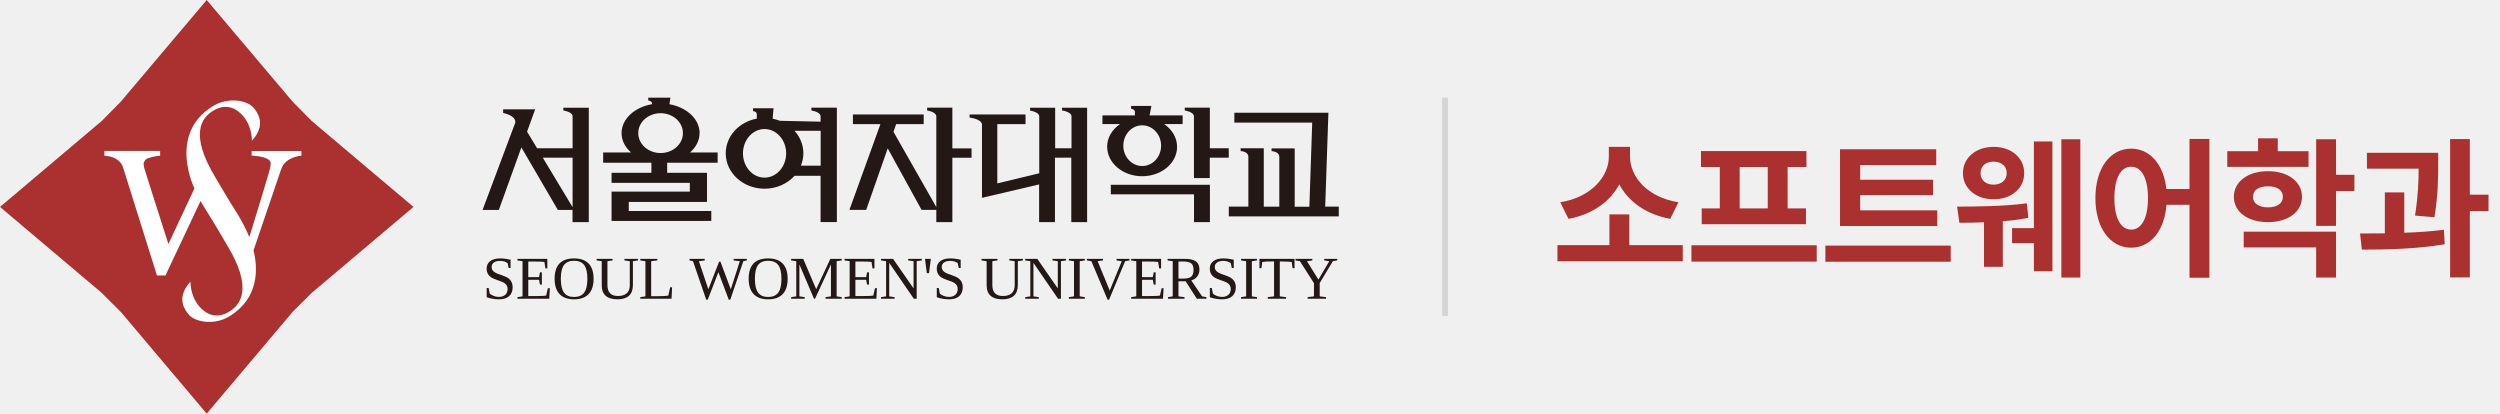
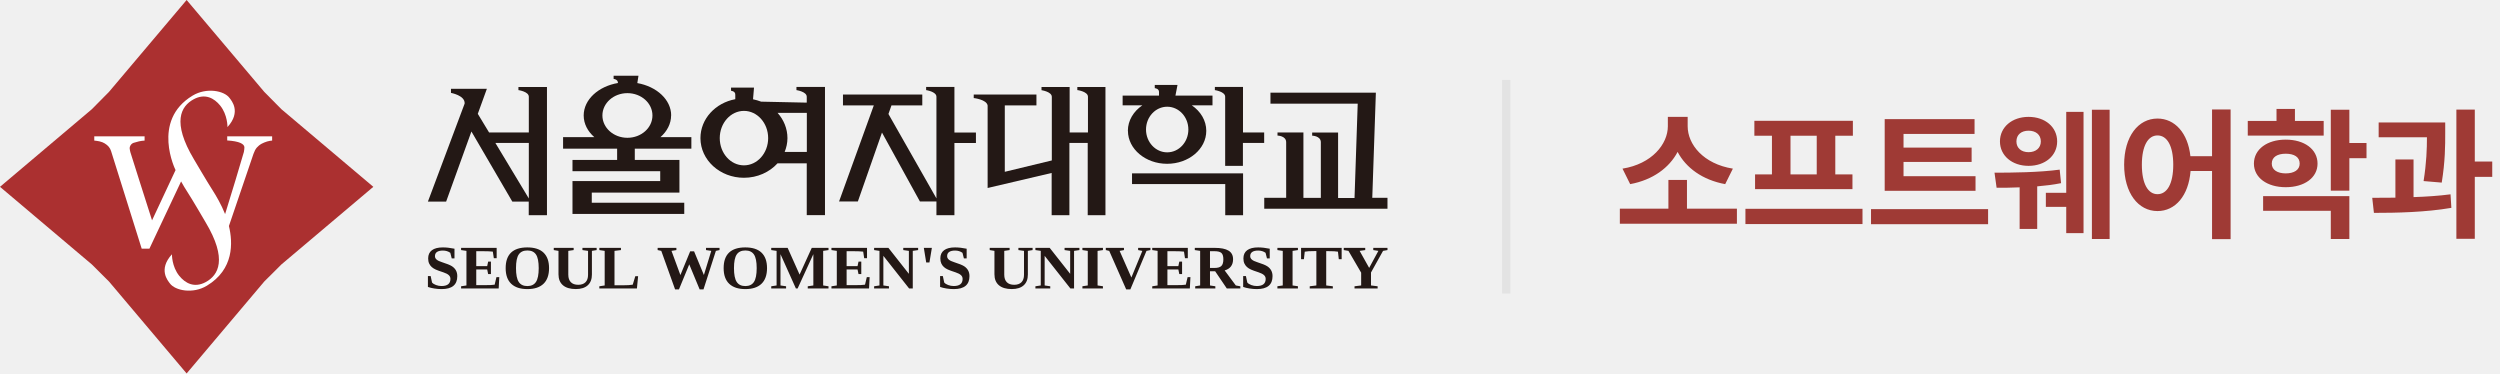
- <svg xmlns="http://www.w3.org/2000/svg" width="435.18" height="72" viewBox="0 0 435.18 72" fill="none">
+ <svg xmlns="http://www.w3.org/2000/svg" width="481.99" height="72" viewBox="0 0 481.99 72" fill="none">
  <g>
    <path d="M54.257 50.98L71.975 36.019L54.257 21.058L50.942 17.705L35.981 0L21.02 17.705L17.705 21.058L0 36.019L17.705 50.98L21.02 54.283L35.981 72L50.942 54.283L54.257 50.98Z" fill="#AB3030" />
    <path id="Vector_2" d="M43.805 26.265V27.078C44.973 27.154 45.811 27.319 46.332 27.548C46.853 27.776 47.12 28.068 47.12 28.411C47.12 28.653 47.081 28.945 47.018 29.3C46.954 29.643 43.995 39.423 43.398 41.277C42.662 39.423 41.633 37.683 40.947 36.616C40.007 35.168 37.391 30.71 37.391 30.71C33.085 23.496 34.901 20.474 37.315 19.153C39.55 17.921 41.315 18.949 42.446 20.346C43.906 22.15 43.855 24.5 43.855 24.5C46.561 21.54 44.605 19.369 44.262 18.899C43.233 17.476 39.817 16.816 37.137 18.429C29.097 23.268 33.847 32.793 33.847 32.793L29.313 42.484C28.03 38.419 25.389 30.228 25.135 29.338C25.109 29.237 25.084 29.11 25.046 28.945C25.02 28.78 24.995 28.64 24.995 28.551C24.995 28.297 25.198 27.726 25.77 27.535C26.405 27.332 27.116 27.141 27.878 27.103V26.278H18.175V27.103C18.48 27.129 18.822 27.179 19.191 27.256C19.572 27.345 19.902 27.471 20.169 27.637C20.512 27.84 20.766 28.056 20.969 28.297C21.172 28.538 21.312 28.818 21.413 29.123C21.82 30.405 26.214 44.427 27.319 47.945H28.805L34.914 34.978C35.321 35.727 35.727 36.387 36.057 36.895C37.01 38.343 39.613 42.814 39.613 42.814C43.932 50.015 42.09 53.051 39.69 54.371C37.442 55.603 35.689 54.575 34.559 53.178C33.098 51.374 33.149 49.025 33.149 49.025C30.444 51.984 32.399 54.156 32.742 54.626C33.771 56.048 37.2 56.708 39.867 55.095C45.126 51.933 44.91 46.776 44.135 43.576C44.808 41.595 48.085 31.968 48.872 29.656C49.05 29.148 49.266 28.742 49.507 28.462C49.748 28.183 50.066 27.916 50.46 27.7C50.777 27.535 51.12 27.395 51.489 27.281C51.857 27.179 52.174 27.116 52.467 27.103V26.29H43.83L43.805 26.265Z" fill="white" />
  </g>
-   <g transform="translate(84 17)">
+   <g transform="translate(82.5 14.6) scale(1.24126)">
    <path d="M109.365 16.828H123.844V21.667H126.613V15.165H109.365V16.828Z" fill="#231815" />
    <path id="Vector_2" d="M14.072 2.235C14.072 2.235 15.673 2.464 15.673 3.264V8.814H9.5L7.748 5.919L9.157 2.032H3.582V2.667C3.582 2.667 5.804 3.061 5.703 4.331L0 19.546H2.832L6.757 8.662L13.107 19.546H15.66V21.667H18.492V1.753H14.06V2.248L14.072 2.235ZM10.478 10.44H15.673V19.064L10.478 10.44Z" fill="#231815" />
    <path id="Vector_3" d="M129.89 10.44V8.814H126.601V1.74H122.232V2.235C122.232 2.235 123.832 2.464 123.832 3.264V13.996H126.588V10.44H129.877H129.89Z" fill="#231815" />
    <path id="Vector_4" d="M81.792 1.74H77.385V2.235C77.385 2.235 78.985 2.464 78.985 3.264V19.051L71.53 5.944L72 4.61H76.788V2.921H64.468V4.61H69.257L63.859 19.534H66.78L70.527 8.827L76.42 19.534H78.985V21.667H81.779V10.453H85.12V8.827H81.779V1.753L81.792 1.74Z" fill="#231815" />
    <path id="Vector_5" d="M57.242 2.235C57.242 2.235 58.842 2.464 58.842 3.264V4.179L51.755 4.026C51.349 3.874 50.93 3.747 50.498 3.658L50.65 1.842H47.082V2.337C47.082 2.337 47.793 2.375 47.742 2.997V3.645C44.656 4.217 42.331 6.693 42.331 9.691C42.331 13.094 45.354 15.85 49.088 15.85C51.184 15.85 53.064 14.974 54.308 13.602H58.842V21.655H61.675V1.74H57.242V2.235ZM49.088 13.92C47.005 13.92 45.329 12.027 45.329 9.691C45.329 7.354 47.018 5.461 49.088 5.461C51.158 5.461 52.848 7.354 52.848 9.691C52.848 12.027 51.158 13.92 49.088 13.92ZM58.842 11.837H55.413C55.68 11.164 55.845 10.44 55.845 9.691C55.845 8.205 55.261 6.833 54.308 5.766H58.855V11.837H58.842Z" fill="#231815" />
    <path id="Vector_6" d="M108.73 8.56C108.73 11.38 111.461 13.679 114.814 13.679C118.167 13.679 120.898 11.393 120.898 8.56C120.898 6.96 120.021 5.537 118.65 4.598H121.863V3.086H116.109L116.427 1.435H112.896V1.931C112.896 1.931 113.607 1.969 113.557 2.591V3.086H107.905V4.598H110.966C109.594 5.537 108.718 6.96 108.718 8.56H108.73ZM114.827 4.814C116.643 4.814 118.116 6.401 118.116 8.357C118.116 10.313 116.643 11.9 114.827 11.9C113.01 11.9 111.537 10.313 111.537 8.357C111.537 6.401 113.01 4.814 114.827 4.814Z" fill="#231815" />
    <path id="Vector_7" d="M100.92 2.235C100.92 2.235 102.52 2.464 102.52 3.264V8.814H99.675V1.753H95.306V2.248C95.306 2.248 96.906 2.477 96.906 3.277V13.158L89.603 14.923V4.61H94.518V2.921H84.777V3.467C84.777 3.467 86.784 3.683 86.936 4.623V17.438L96.881 15.101V21.667H99.637V10.44H102.482V21.667H105.238V1.753H100.869V2.248L100.92 2.235Z" fill="#231815" />
    <path id="Vector_8" d="M146.68 18.988L147.239 2.629H130.867V4.344H144.419L143.924 18.988H141.371V8.827H137.345V9.31C137.345 9.31 138.691 9.335 138.691 10.338V18.975H135.986V8.814H131.96V9.297C131.96 9.297 133.306 9.322 133.306 10.326V18.962H129.902V20.664H149.042V18.962H146.692L146.68 18.988Z" fill="#231815" />
    <path id="Vector_9" d="M37.784 6.173C37.784 3.721 35.536 1.676 32.526 1.143L32.704 0H28.843V0.495C28.843 0.495 29.529 0.533 29.516 1.13C26.468 1.651 24.195 3.709 24.195 6.173C24.195 7.468 24.817 8.636 25.846 9.538H20.994V11.329H29.389V13.082H22.455V14.834H36.082V16.358H22.455V21.464H39.816V19.724H25.452V18.149H39.067V13.082H32.133V11.329H40.921V9.538H36.12C37.149 8.636 37.772 7.455 37.772 6.173H37.784ZM30.989 9.64C28.843 9.64 27.103 8.09 27.103 6.173C27.103 4.255 28.843 2.705 30.989 2.705C33.136 2.705 34.876 4.255 34.876 6.173C34.876 8.09 33.136 9.64 30.989 9.64Z" fill="#231815" />
  </g>
-   <path d="M84.719 50.132H85.056L85.237 51.068Q85.429 51.312 85.897 51.498Q86.365 51.684 86.821 51.684Q87.545 51.684 87.952 51.314Q88.358 50.944 88.358 50.292Q88.358 49.919 88.2 49.676Q88.042 49.433 87.786 49.265Q87.53 49.096 87.204 48.98Q86.878 48.863 86.534 48.744Q86.189 48.625 85.863 48.48Q85.537 48.336 85.281 48.113Q85.025 47.89 84.867 47.562Q84.709 47.233 84.709 46.752Q84.709 45.924 85.33 45.453Q85.951 44.982 87.054 44.982Q87.892 44.982 88.876 45.204V46.648H88.539L88.358 45.799Q87.83 45.416 87.054 45.416Q86.36 45.416 85.969 45.698Q85.579 45.981 85.579 46.477Q85.579 46.814 85.736 47.036Q85.894 47.259 86.151 47.417Q86.407 47.575 86.735 47.689Q87.064 47.802 87.408 47.924Q87.752 48.046 88.081 48.198Q88.41 48.351 88.666 48.587Q88.922 48.822 89.08 49.161Q89.238 49.5 89.238 49.997Q89.238 51.001 88.622 51.552Q88.006 52.104 86.847 52.104Q86.288 52.104 85.724 52.005Q85.159 51.907 84.719 51.736ZM90.069 51.726 90.959 51.586V45.468L90.069 45.334V45.059H95.276V46.721H94.934L94.769 45.598Q94.189 45.525 93.092 45.525H91.958V48.237H93.832L93.992 47.409H94.323V49.542H93.992L93.832 48.703H91.958V51.534H93.325Q94.66 51.534 95.074 51.451L95.369 50.168H95.711L95.612 52.0H90.069ZM97.623 48.522Q97.623 50.194 98.182 50.944Q98.741 51.695 99.932 51.695Q101.117 51.695 101.681 50.944Q102.245 50.194 102.245 48.522Q102.245 46.86 101.684 46.128Q101.122 45.396 99.932 45.396Q98.736 45.396 98.18 46.128Q97.623 46.86 97.623 48.522ZM96.542 48.522Q96.542 44.982 99.932 44.982Q101.609 44.982 102.468 45.88Q103.327 46.778 103.327 48.522Q103.327 50.292 102.458 51.198Q101.588 52.104 99.932 52.104Q98.281 52.104 97.411 51.2Q96.542 50.297 96.542 48.522ZM109.629 45.468 108.697 45.334V45.059H111.063V45.334L110.172 45.468V49.614Q110.172 50.861 109.487 51.482Q108.801 52.104 107.496 52.104Q106.115 52.104 105.429 51.48Q104.743 50.856 104.743 49.712V45.468L103.853 45.334V45.059H106.627V45.334L105.737 45.468V49.635Q105.737 51.524 107.574 51.524Q108.568 51.524 109.098 51.053Q109.629 50.582 109.629 49.655ZM114.419 45.334 113.348 45.468V51.555H114.714Q115.817 51.555 116.334 51.451L116.655 50.007H116.992L116.899 52.0H111.459V51.726L112.349 51.586V45.468L111.459 45.334V45.059H114.419ZM127.127 52.16H126.852L125.051 47.378L123.203 52.16H122.929L120.631 45.468L120.026 45.334V45.059H122.676V45.334L121.656 45.468L123.307 50.359L125.175 45.546H125.408L127.21 50.359L128.783 45.468L127.701 45.334V45.059H129.999V45.334L129.394 45.468ZM131.405 48.522Q131.405 50.194 131.964 50.944Q132.523 51.695 133.713 51.695Q134.898 51.695 135.463 50.944Q136.027 50.194 136.027 48.522Q136.027 46.86 135.465 46.128Q134.904 45.396 133.713 45.396Q132.518 45.396 131.961 46.128Q131.405 46.86 131.405 48.522ZM130.323 48.522Q130.323 44.982 133.713 44.982Q135.39 44.982 136.249 45.88Q137.109 46.778 137.109 48.522Q137.109 50.292 136.239 51.198Q135.369 52.104 133.713 52.104Q132.062 52.104 131.193 51.2Q130.323 50.297 130.323 48.522ZM141.873 52.0H141.692L139.151 46.032V51.586L140.082 51.726V52.0H137.717V51.726L138.607 51.586V45.468L137.717 45.334V45.059H139.818L142.075 50.339L144.539 45.059H146.526V45.334L145.636 45.468V51.586L146.526 51.726V52.0H143.711V51.726L144.642 51.586V46.032ZM147.01 51.726 147.901 51.586V45.468L147.01 45.334V45.059H152.217V46.721H151.876L151.71 45.598Q151.13 45.525 150.033 45.525H148.9V48.237H150.773L150.934 47.409H151.265V49.542H150.934L150.773 48.703H148.9V51.534H150.266Q151.601 51.534 152.015 51.451L152.31 50.168H152.652L152.554 52.0H147.01ZM159.026 45.468 158.095 45.334V45.059H160.46V45.334L159.57 45.468V52.0H159.068L154.787 45.758V51.586L155.719 51.726V52.0H153.354V51.726L154.244 51.586V45.468L153.354 45.334V45.059H155.455L159.026 50.199ZM161.017 45.059H162.036L161.716 47.549H161.333ZM163.069 50.132H163.406L163.587 51.068Q163.778 51.312 164.247 51.498Q164.715 51.684 165.171 51.684Q165.895 51.684 166.302 51.314Q166.708 50.944 166.708 50.292Q166.708 49.919 166.55 49.676Q166.392 49.433 166.136 49.265Q165.88 49.096 165.554 48.98Q165.228 48.863 164.884 48.744Q164.539 48.625 164.213 48.48Q163.887 48.336 163.631 48.113Q163.375 47.89 163.217 47.562Q163.059 47.233 163.059 46.752Q163.059 45.924 163.68 45.453Q164.301 44.982 165.404 44.982Q166.242 44.982 167.226 45.204V46.648H166.889L166.708 45.799Q166.18 45.416 165.404 45.416Q164.71 45.416 164.319 45.698Q163.929 45.981 163.929 46.477Q163.929 46.814 164.086 47.036Q164.244 47.259 164.5 47.417Q164.757 47.575 165.085 47.689Q165.414 47.802 165.758 47.924Q166.102 48.046 166.431 48.198Q166.76 48.351 167.016 48.587Q167.272 48.822 167.43 49.161Q167.588 49.5 167.588 49.997Q167.588 51.001 166.972 51.552Q166.356 52.104 165.197 52.104Q164.638 52.104 164.073 52.005Q163.509 51.907 163.069 51.736ZM176.631 45.468 175.699 45.334V45.059H178.064V45.334L177.174 45.468V49.614Q177.174 50.861 176.488 51.482Q175.803 52.104 174.498 52.104Q173.116 52.104 172.43 51.48Q171.745 50.856 171.745 49.712V45.468L170.854 45.334V45.059H173.629V45.334L172.738 45.468V49.635Q172.738 51.524 174.576 51.524Q175.57 51.524 176.1 51.053Q176.631 50.582 176.631 49.655ZM184.133 45.468 183.202 45.334V45.059H185.567V45.334L184.677 45.468V52.0H184.175L179.894 45.758V51.586L180.826 51.726V52.0H178.461V51.726L179.351 51.586V45.468L178.461 45.334V45.059H180.562L184.133 50.199ZM187.946 51.586 188.836 51.726V52.0H186.062V51.726L186.952 51.586V45.468L186.062 45.334V45.059H188.836V45.334L187.946 45.468ZM196.613 45.059V45.334L195.852 45.468L193.062 52.16H192.798L189.977 45.468L189.196 45.334V45.059H192.001V45.334L191.07 45.468L193.171 50.577L195.267 45.468L194.356 45.334V45.059ZM196.906 51.726 197.796 51.586V45.468L196.906 45.334V45.059H202.112V46.721H201.771L201.605 45.598Q201.025 45.525 199.928 45.525H198.795V48.237H200.668L200.829 47.409H201.16V49.542H200.829L200.668 48.703H198.795V51.534H200.161Q201.496 51.534 201.911 51.451L202.206 50.168H202.547L202.449 52.0H196.906ZM205.138 48.957V51.586L206.189 51.726V52.0H203.316V51.726L204.139 51.586V45.468L203.249 45.334V45.059H206.246Q207.55 45.059 208.171 45.499Q208.792 45.939 208.792 46.912Q208.792 47.606 208.414 48.11Q208.036 48.615 207.369 48.812L209.248 51.586L209.998 51.726V52.0H208.337L206.385 48.957ZM207.762 46.985Q207.762 46.193 207.377 45.859Q206.991 45.525 206.023 45.525H205.138V48.491H206.054Q206.981 48.491 207.371 48.147Q207.762 47.802 207.762 46.985ZM210.601 50.132H210.938L211.119 51.068Q211.31 51.312 211.779 51.498Q212.247 51.684 212.703 51.684Q213.427 51.684 213.834 51.314Q214.24 50.944 214.24 50.292Q214.24 49.919 214.082 49.676Q213.924 49.433 213.668 49.265Q213.412 49.096 213.086 48.98Q212.76 48.863 212.415 48.744Q212.071 48.625 211.745 48.48Q211.419 48.336 211.163 48.113Q210.907 47.89 210.749 47.562Q210.591 47.233 210.591 46.752Q210.591 45.924 211.212 45.453Q211.833 44.982 212.936 44.982Q213.774 44.982 214.758 45.204V46.648H214.421L214.24 45.799Q213.712 45.416 212.936 45.416Q212.242 45.416 211.851 45.698Q211.461 45.981 211.461 46.477Q211.461 46.814 211.618 47.036Q211.776 47.259 212.032 47.417Q212.289 47.575 212.617 47.689Q212.946 47.802 213.29 47.924Q213.634 48.046 213.963 48.198Q214.292 48.351 214.548 48.587Q214.804 48.822 214.962 49.161Q215.12 49.5 215.12 49.997Q215.12 51.001 214.504 51.552Q213.888 52.104 212.729 52.104Q212.17 52.104 211.605 52.005Q211.041 51.907 210.601 51.736ZM217.912 51.586 218.803 51.726V52.0H216.029V51.726L216.919 51.586V45.468L216.029 45.334V45.059H218.803V45.334L217.912 45.468ZM220.674 52.0V51.726L221.777 51.586V45.504H221.513Q220.203 45.504 219.722 45.608L219.582 46.69H219.235V45.059H225.343V46.69H224.991L224.851 45.608Q224.696 45.572 224.173 45.543Q223.65 45.515 223.029 45.515H222.775V51.586L223.878 51.726V52.0ZM229.724 49.267V51.586L230.827 51.726V52.0H227.623V51.726L228.725 51.586V49.298L226.288 45.468L225.506 45.334V45.059H228.441V45.334L227.509 45.468L229.502 48.672L231.396 45.468L230.516 45.334V45.059H232.773V45.334L232.012 45.468Z" fill="#231815" />
-   <rect x="251.042" y="17" width="1" height="38" fill="#D4D4D4" />
-   <path d="M280.156 37.316V42.672H271.108V45.48H292.922V42.672H283.614V37.316ZM280.052 25.564V27.306C280.052 30.634 277.088 34.326 271.602 35.21L273.032 38.096C277.244 37.316 280.312 35.054 281.872 32.09C283.432 35.054 286.5 37.316 290.738 38.096L292.168 35.21C286.682 34.326 283.744 30.712 283.744 27.306V25.564ZM294.428 42.698V45.532H316.242V42.698ZM296.222 36.276V39.032H314.37V36.276H311.172V29.074H314.448V26.292H296.092V29.074H299.368V36.276ZM302.826 29.074H307.714V36.276H302.826ZM317.748 42.75V45.558H339.562V42.75ZM320.296 25.98V39.344H337.222V36.614H323.806V33.962H336.494V31.284H323.806V28.736H337.04V25.98ZM347.022 25.564C343.954 25.564 341.692 27.462 341.692 30.14C341.692 32.792 343.954 34.69 347.022 34.69C350.116 34.69 352.352 32.792 352.352 30.14C352.352 27.462 350.116 25.564 347.022 25.564ZM347.022 28.138C348.348 28.138 349.31 28.866 349.31 30.14C349.31 31.388 348.348 32.142 347.022 32.142C345.696 32.142 344.76 31.388 344.76 30.14C344.76 28.866 345.696 28.138 347.022 28.138ZM358.826 24.238V48.314H362.128V24.238ZM350.246 39.708V42.334H354.042V47.222H357.266V24.628H354.042V39.708ZM341.068 38.772C342.29 38.772 343.772 38.772 345.358 38.694V46.442H348.634V38.512C350.168 38.382 351.676 38.2 353.08 37.914L352.82 35.392C349.05 35.912 343.902 35.964 340.678 35.964ZM370.966 29.022C372.734 29.022 373.904 30.92 373.904 34.482C373.904 38.07 372.734 39.968 370.966 39.968C369.224 39.968 368.054 38.07 368.054 34.482C368.054 30.92 369.224 29.022 370.966 29.022ZM381.132 24.186V32.896H377.102C376.634 28.554 374.19 25.876 370.966 25.876C367.378 25.876 364.752 29.204 364.752 34.482C364.752 39.76 367.378 43.114 370.966 43.114C374.294 43.114 376.764 40.254 377.128 35.652H381.132V48.34H384.59V24.186ZM394.78 29.802C391.322 29.802 388.852 31.596 388.852 34.274C388.852 36.9 391.322 38.668 394.78 38.668C398.264 38.668 400.708 36.9 400.708 34.274C400.708 31.596 398.264 29.802 394.78 29.802ZM394.78 32.428C396.34 32.428 397.38 33.026 397.38 34.274C397.38 35.444 396.34 36.094 394.78 36.094C393.246 36.094 392.18 35.444 392.18 34.274C392.18 33.026 393.246 32.428 394.78 32.428ZM390.568 40.332V43.062H403.178V48.314H406.636V40.332ZM393.064 24.082V26.318H387.708V29.048H401.852V26.318H396.496V24.082ZM403.178 24.238V39.318H406.636V33.26H409.834V30.426H406.636V24.238ZM412.016 26.604V29.36H421.012C421.012 31.492 420.934 34.092 420.388 37.524L423.768 37.81C424.418 33.806 424.418 30.92 424.418 28.58V26.604ZM411.132 43.452C415.292 43.452 420.7 43.348 425.562 42.516L425.406 39.994C423.222 40.28 420.856 40.436 418.516 40.514V33.494H415.136V40.618L410.82 40.644ZM426.498 24.212V48.288H429.93V36.744H433.18V33.884H429.93V24.212Z" fill="#AB3030" />
+   <path d="M82.5 53.219H83.028L83.299 54.474Q83.551 54.76 84.061 54.953Q84.572 55.146 85.118 55.146Q86.842 55.146 86.842 53.768Q86.842 53.336 86.515 53.038Q86.187 52.74 85.485 52.506Q84.452 52.173 83.998 51.966Q83.545 51.759 83.233 51.478Q82.92 51.198 82.734 50.798Q82.548 50.398 82.548 49.814Q82.548 48.78 83.272 48.24Q83.995 47.7 85.389 47.7Q86.397 47.7 87.623 47.951V49.814H87.088L86.818 48.74Q86.205 48.307 85.389 48.307Q84.65 48.307 84.254 48.573Q83.857 48.839 83.857 49.388Q83.857 49.779 84.187 50.056Q84.518 50.334 85.22 50.55Q86.596 50.988 87.109 51.312Q87.623 51.636 87.893 52.115Q88.163 52.594 88.163 53.242Q88.163 55.736 85.142 55.736Q84.452 55.736 83.734 55.622Q83.016 55.508 82.5 55.321ZM88.896 55.193 89.929 55.035V48.366L88.896 48.214V47.788H95.754V49.779H95.207L95.015 48.512Q94.342 48.43 93.069 48.43H91.82V51.303H93.928L94.114 50.439H94.649V52.845H94.114L93.928 51.957H91.82V54.977H93.34Q94.889 54.977 95.369 54.883L95.712 53.435H96.258L96.144 55.619H88.896ZM99.483 51.695Q99.483 53.557 100.009 54.355Q100.534 55.152 101.675 55.152Q102.81 55.152 103.335 54.352Q103.861 53.552 103.861 51.695Q103.861 49.843 103.335 49.067Q102.81 48.29 101.675 48.29Q100.534 48.29 100.009 49.067Q99.483 49.843 99.483 51.695ZM97.489 51.695Q97.489 47.7 101.675 47.7Q103.741 47.7 104.798 48.713Q105.855 49.726 105.855 51.695Q105.855 53.686 104.786 54.711Q103.717 55.736 101.675 55.736Q99.639 55.736 98.564 54.714Q97.489 53.692 97.489 51.695ZM111.488 54.906Q112.388 54.906 112.881 54.416Q113.373 53.925 113.373 52.973V48.366L112.292 48.214V47.788H115.031V48.214L114.118 48.366V52.927Q114.118 54.282 113.313 55.006Q112.509 55.73 111.013 55.73Q109.398 55.73 108.536 54.997Q107.674 54.264 107.674 52.88V48.366L106.762 48.214V47.788H110.599V48.214L109.566 48.366V52.962Q109.566 53.902 110.055 54.404Q110.545 54.906 111.488 54.906ZM119.715 48.214 118.472 48.366V55H120.111Q121.39 55 121.991 54.883L122.483 53.254H123.024L122.796 55.619H115.547V55.193L116.58 55.035V48.366L115.553 48.214V47.788H119.715ZM135.629 55.8H134.89L132.885 50.97L130.897 55.8H130.158L127.492 48.366L126.789 48.214V47.788H130.404V48.214L129.462 48.366L131.179 53.032L133.065 48.453H133.815L135.707 53.02L137.13 48.366L136.116 48.214V47.788H138.722V48.214L138.019 48.366ZM141.508 51.695Q141.508 53.557 142.034 54.355Q142.559 55.152 143.7 55.152Q144.835 55.152 145.361 54.352Q145.886 53.552 145.886 51.695Q145.886 49.843 145.361 49.067Q144.835 48.29 143.7 48.29Q142.559 48.29 142.034 49.067Q141.508 49.843 141.508 51.695ZM139.515 51.695Q139.515 47.7 143.7 47.7Q145.766 47.7 146.823 48.713Q147.88 49.726 147.88 51.695Q147.88 53.686 146.811 54.711Q145.742 55.736 143.7 55.736Q141.664 55.736 140.589 54.714Q139.515 53.692 139.515 51.695ZM153.777 55.619H153.447L150.474 49.002V55.035L151.555 55.193V55.619H148.691V55.193L149.724 55.035V48.366L148.691 48.214V47.788H151.855L154.156 52.938L156.504 47.788H159.734V48.214L158.702 48.366V55.035L159.734 55.193V55.619H155.729V55.193L156.81 55.035V49.002ZM160.299 55.193 161.332 55.035V48.366L160.299 48.214V47.788H167.157V49.779H166.611L166.418 48.512Q165.746 48.43 164.473 48.43H163.224V51.303H165.331L165.518 50.439H166.052V52.845H165.518L165.331 51.957H163.224V54.977H164.743Q166.292 54.977 166.773 54.883L167.115 53.435H167.661L167.547 55.619H160.299ZM175.228 48.366 174.147 48.214V47.788H177.012V48.214L175.979 48.366V55.619H175.276L170.31 49.324V55.035L171.391 55.193V55.619H168.526V55.193L169.559 55.035V48.366L168.526 48.214V47.788H171.283L175.228 52.792ZM178.111 47.788H179.66L179.192 50.597H178.567ZM181.246 53.219H181.774L182.044 54.474Q182.296 54.76 182.807 54.953Q183.317 55.146 183.864 55.146Q185.587 55.146 185.587 53.768Q185.587 53.336 185.26 53.038Q184.933 52.74 184.23 52.506Q183.197 52.173 182.744 51.966Q182.29 51.759 181.978 51.478Q181.666 51.198 181.48 50.798Q181.294 50.398 181.294 49.814Q181.294 48.78 182.017 48.24Q182.741 47.7 184.134 47.7Q185.143 47.7 186.368 47.951V49.814H185.834L185.563 48.74Q184.951 48.307 184.134 48.307Q183.395 48.307 182.999 48.573Q182.603 48.839 182.603 49.388Q182.603 49.779 182.933 50.056Q183.263 50.334 183.966 50.55Q185.341 50.988 185.855 51.312Q186.368 51.636 186.638 52.115Q186.909 52.594 186.909 53.242Q186.909 55.736 183.888 55.736Q183.197 55.736 182.48 55.622Q181.762 55.508 181.246 55.321ZM195.538 54.906Q196.439 54.906 196.931 54.416Q197.424 53.925 197.424 52.973V48.366L196.343 48.214V47.788H199.081V48.214L198.169 48.366V52.927Q198.169 54.282 197.364 55.006Q196.559 55.73 195.064 55.73Q193.448 55.73 192.587 54.997Q191.725 54.264 191.725 52.88V48.366L190.812 48.214V47.788H194.649V48.214L193.617 48.366V52.962Q193.617 53.902 194.106 54.404Q194.595 54.906 195.538 54.906ZM206.324 48.366 205.243 48.214V47.788H208.107V48.214L207.074 48.366V55.619H206.372L201.405 49.324V55.035L202.486 55.193V55.619H199.622V55.193L200.655 55.035V48.366L199.622 48.214V47.788H202.378L206.324 52.792ZM211.608 55.035 212.641 55.187V55.619H208.684V55.187L209.717 55.035V48.372L208.684 48.214V47.788H212.641V48.214L211.608 48.372ZM221.799 47.788V48.214L221.037 48.372L217.926 55.8H217.127L213.854 48.372L213.194 48.214V47.788H216.695V48.214L215.86 48.372L218.124 53.505L220.238 48.372L219.427 48.214V47.788ZM222.148 55.193 223.181 55.035V48.366L222.148 48.214V47.788H229.006V49.779H228.459L228.267 48.512Q227.595 48.43 226.321 48.43H225.072V51.303H227.18L227.366 50.439H227.901V52.845H227.366L227.18 51.957H225.072V54.977H226.592Q228.141 54.977 228.622 54.883L228.964 53.435H229.51L229.396 55.619H222.148ZM233.282 52.302V55.035L234.315 55.193V55.619H230.429V55.193L231.384 55.035V48.366L230.351 48.214V47.788H234.2Q235.978 47.788 236.855 48.319Q237.732 48.85 237.732 49.978Q237.732 51.659 236.11 52.138L238.26 55.035L239.131 55.193V55.619H236.525L234.279 52.302ZM235.858 49.989Q235.858 49.113 235.486 48.772Q235.113 48.43 234.122 48.43H233.282V51.659H234.152Q235.077 51.659 235.468 51.286Q235.858 50.912 235.858 49.989ZM239.677 53.219H240.206L240.476 54.474Q240.728 54.76 241.239 54.953Q241.749 55.146 242.296 55.146Q244.019 55.146 244.019 53.768Q244.019 53.336 243.692 53.038Q243.365 52.74 242.662 52.506Q241.629 52.173 241.176 51.966Q240.722 51.759 240.41 51.478Q240.098 51.198 239.912 50.798Q239.725 50.398 239.725 49.814Q239.725 48.78 240.449 48.24Q241.173 47.7 242.566 47.7Q243.575 47.7 244.8 47.951V49.814H244.265L243.995 48.74Q243.383 48.307 242.566 48.307Q241.827 48.307 241.431 48.573Q241.035 48.839 241.035 49.388Q241.035 49.779 241.365 50.056Q241.695 50.334 242.398 50.55Q243.773 50.988 244.286 51.312Q244.8 51.636 245.07 52.115Q245.34 52.594 245.34 53.242Q245.34 55.736 242.32 55.736Q241.629 55.736 240.911 55.622Q240.194 55.508 239.677 55.321ZM249.202 55.035 250.235 55.187V55.619H246.277V55.187L247.31 55.035V48.372L246.277 48.214V47.788H250.235V48.214L249.202 48.372ZM252.511 55.619V55.193L253.79 55.035V48.407H253.484Q252.108 48.407 251.55 48.523L251.388 49.978H250.841V47.788H258.666V49.978H258.114L257.952 48.523Q257.453 48.418 255.982 48.418H255.688V55.035L256.967 55.193V55.619ZM264.323 52.535V55.035L265.602 55.193V55.619H261.146V55.193L262.426 55.035V52.571L259.975 48.366L259.069 48.214V47.788H263.212V48.214L262.131 48.366L263.969 51.648L265.746 48.366L264.762 48.214V47.788H267.5V48.214L266.647 48.366Z" fill="#231815" />
+   <rect x="289.6" y="15.4" width="1.6" height="41.2" fill="#E3E3E3" />
+   <path d="M321.662 34.693V40.235H312.3V43.141H334.871V40.235H325.24V34.693ZM321.554 22.533V24.336C321.554 27.779 318.488 31.6 312.811 32.514L314.291 35.5C318.649 34.693 321.823 32.353 323.438 29.286C325.052 32.353 328.226 34.693 332.611 35.5L334.091 32.514C328.415 31.6 325.375 27.86 325.375 24.336V22.533ZM336.512 40.262V43.195H359.083V40.262ZM338.368 33.617V36.469H357.146V33.617H353.837V26.165H357.227V23.287H338.234V26.165H341.624V33.617ZM345.202 26.165H350.259V33.617H345.202ZM360.724 40.316V43.221H383.296V40.316ZM363.361 22.964V36.792H380.874V33.967H366.993V31.223H380.121V28.452H366.993V25.816H380.686V22.964ZM391.097 22.533C387.923 22.533 385.582 24.497 385.582 27.268C385.582 30.012 387.923 31.976 391.097 31.976C394.299 31.976 396.612 30.012 396.612 27.268C396.612 24.497 394.299 22.533 391.097 22.533ZM391.097 25.197C392.469 25.197 393.465 25.95 393.465 27.268C393.465 28.56 392.469 29.34 391.097 29.34C389.725 29.34 388.757 28.56 388.757 27.268C388.757 25.95 389.725 25.197 391.097 25.197ZM403.311 21.161V46.073H406.728V21.161ZM394.433 37.168V39.886H398.361V44.943H401.697V21.565H398.361V37.168ZM384.937 36.2C386.201 36.2 387.735 36.2 389.376 36.119V44.136H392.765V35.931C394.353 35.796 395.913 35.608 397.366 35.312L397.097 32.703C393.196 33.241 387.869 33.294 384.533 33.294ZM415.955 26.111C417.785 26.111 418.995 28.075 418.995 31.761C418.995 35.474 417.785 37.437 415.955 37.437C414.153 37.437 412.942 35.474 412.942 31.761C412.942 28.075 414.153 26.111 415.955 26.111ZM426.474 21.108V30.12H422.304C421.82 25.627 419.291 22.856 415.955 22.856C412.243 22.856 409.526 26.3 409.526 31.761C409.526 37.222 412.243 40.693 415.955 40.693C419.399 40.693 421.954 37.733 422.331 32.972H426.474V46.1H430.052V21.108ZM440.679 26.919C437.101 26.919 434.545 28.775 434.545 31.546C434.545 34.263 437.101 36.092 440.679 36.092C444.283 36.092 446.812 34.263 446.812 31.546C446.812 28.775 444.283 26.919 440.679 26.919ZM440.679 29.636C442.293 29.636 443.369 30.254 443.369 31.546C443.369 32.756 442.293 33.429 440.679 33.429C439.091 33.429 437.988 32.756 437.988 31.546C437.988 30.254 439.091 29.636 440.679 29.636ZM436.32 37.814V40.639H449.368V46.073H452.946V37.814ZM438.903 21.0V23.314H433.361V26.138H447.996V23.314H442.454V21.0ZM449.368 21.161V36.765H452.946V30.497H456.255V27.564H452.946V21.161ZM458.596 23.61V26.461H467.904C467.904 28.667 467.823 31.357 467.258 34.909L470.756 35.205C471.428 31.062 471.428 28.075 471.428 25.654V23.61ZM457.681 41.042C461.985 41.042 467.581 40.935 472.612 40.074L472.45 37.464C470.191 37.76 467.742 37.922 465.321 38.002V30.739H461.824V38.11L457.358 38.137ZM473.58 21.135V46.046H477.131V34.102H480.494V31.142H477.131V21.135Z" fill="#9F3A35" />
</svg>
